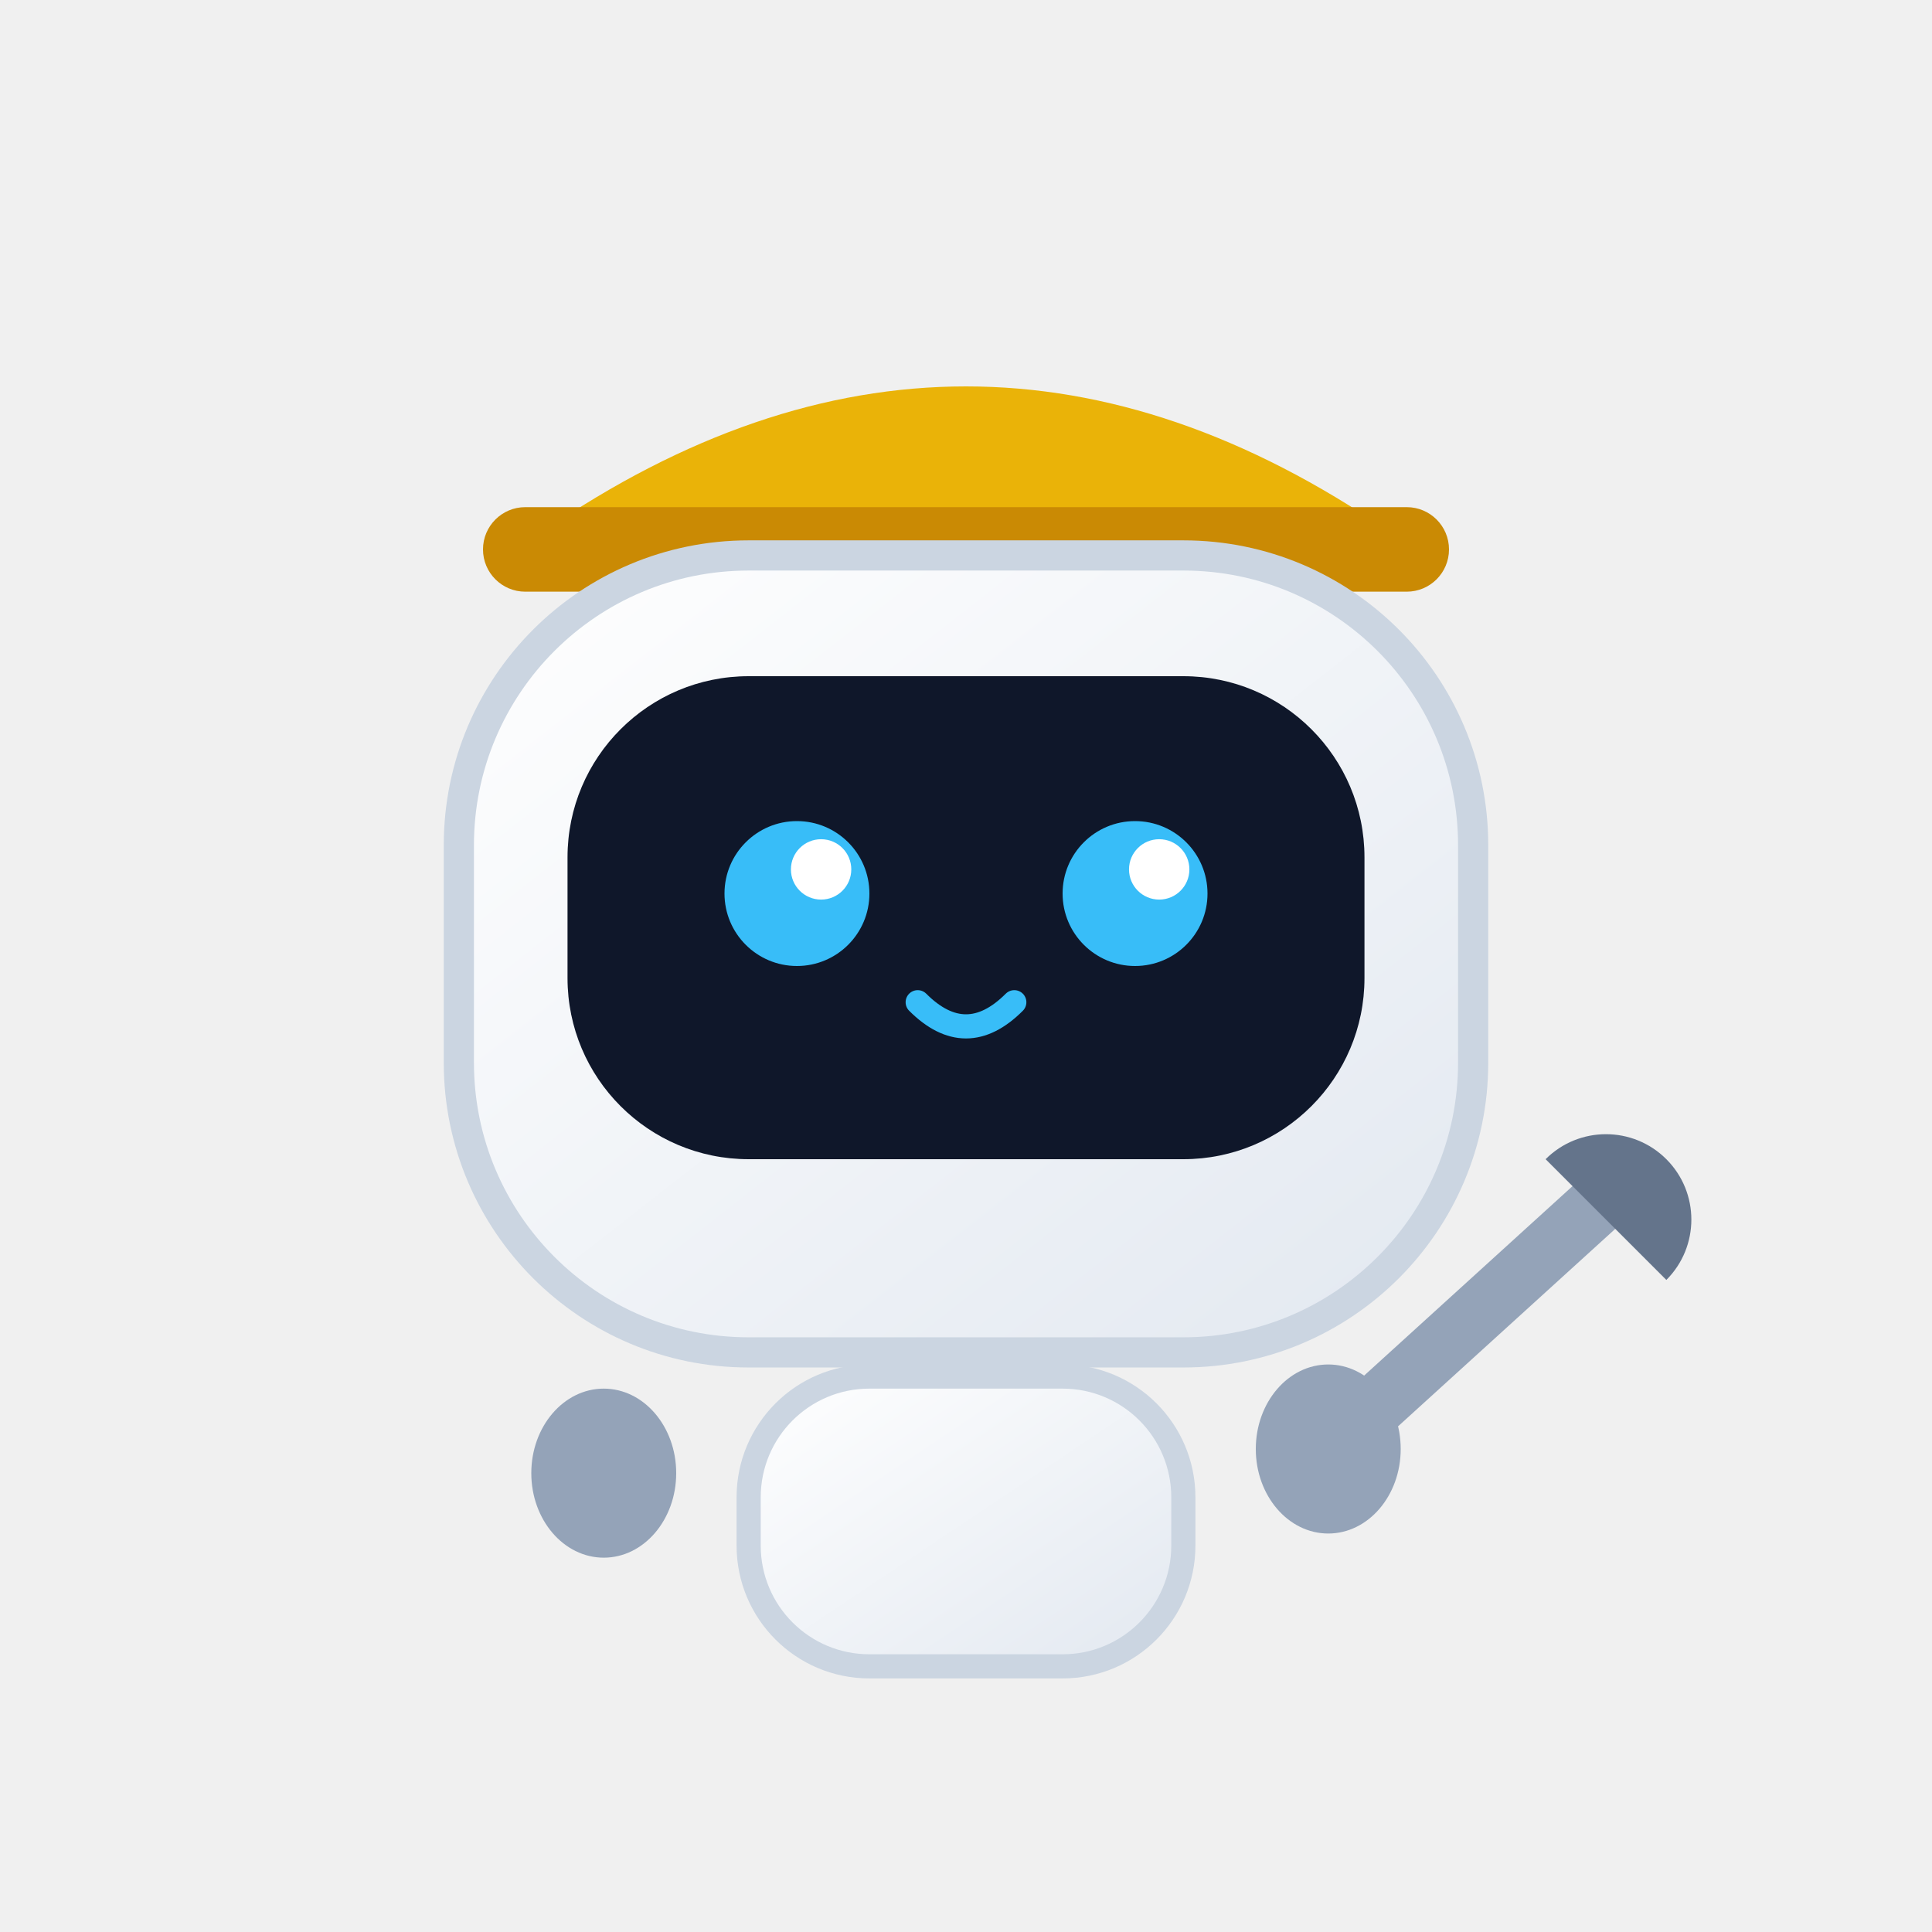
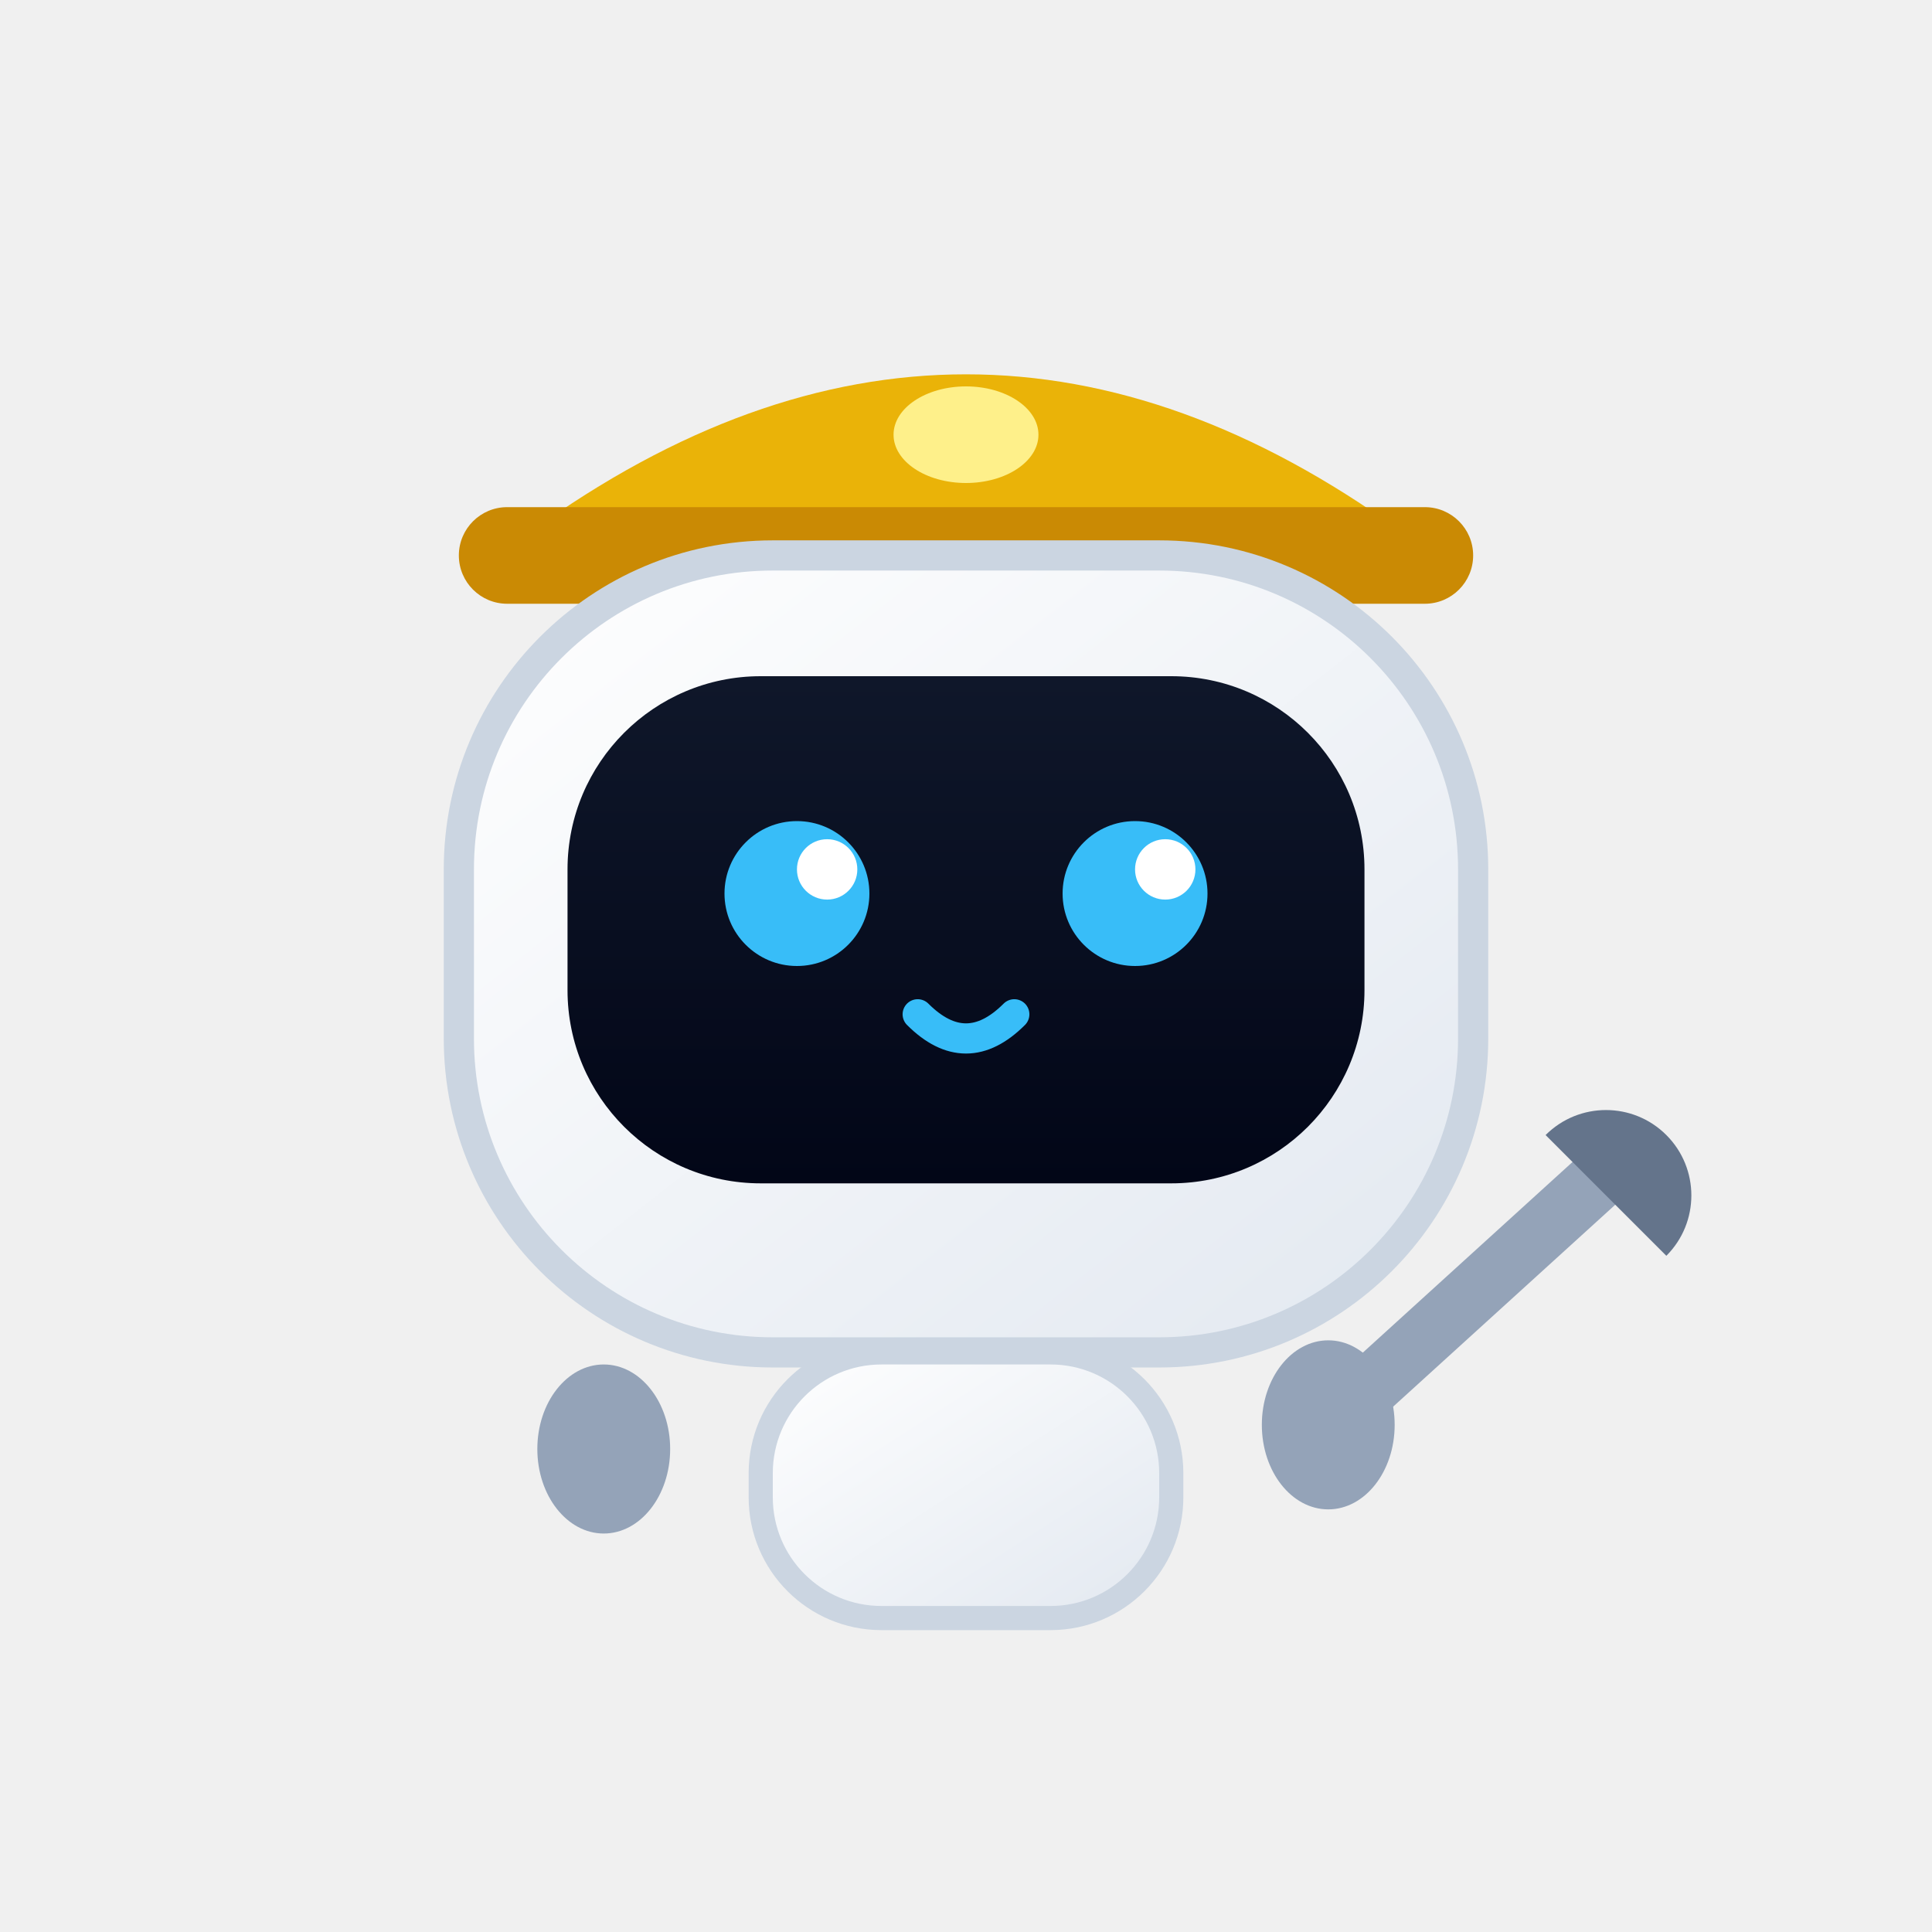
<svg xmlns="http://www.w3.org/2000/svg" viewBox="0 0 160 160" width="100%" height="100%">
  <defs>
-     <linearGradient id="r-grad" x1="0%" y1="0%" x2="100%" y2="100%">
+     <linearGradient id="body-grad" x1="0%" y1="0%" x2="100%" y2="100%">
      <stop offset="0%" stop-color="#ffffff" />
      <stop offset="100%" stop-color="#e2e8f0" />
    </linearGradient>
+     <linearGradient id="visor-glass" x1="0%" y1="0%" x2="0%" y2="100%">
+       <stop offset="0%" stop-color="#0f172a" />
+       <stop offset="100%" stop-color="#020617" />
+     </linearGradient>
  </defs>
  <style>
-     @keyframes fix-tap { 0%, 100% { transform: rotate(0deg); } 50% { transform: rotate(-18deg); } }
-     .wrench-hand { animation: fix-tap 1.4s ease-in-out infinite; transform-origin: 110px 115px; }
+     @keyframes wrenchTap {
+       0%, 100% { transform: rotate(0deg); }
+       50% { transform: rotate(-22deg); }
+     }
+     @keyframes workNod {
+       0%, 100% { transform: translateY(0); }
+       50% { transform: translateY(-4px); }
+     }
+     .wrench-tool { animation: wrenchTap 1.2s ease-in-out infinite; transform-origin: 110px 120px; }
+     .bot-work { animation: workNod 2s ease-in-out infinite; }
  </style>
-   <g>
-     <path d="M 45 44 Q 80 20 115 44 Z" fill="#eab308" />
-     <rect x="40" y="42" width="80" height="7" rx="3.5" fill="#ca8a04" />
-     <rect x="38" y="46" width="84" height="66" rx="24" fill="url(#r-grad)" stroke="#cbd5e1" stroke-width="2.5" />
-     <rect x="47" y="56" width="66" height="40" rx="15" fill="#0f172a" />
+   <g class="bot-work">
+     <path d="M 44 44 Q 80 18 116 44 Z" fill="#eab308" />
+     <rect x="38" y="42" width="84" height="8" rx="4" fill="#ca8a04" />
+     <ellipse cx="80" cy="36" rx="6" ry="4" fill="#fef08a" />
+     <rect x="38" y="46" width="84" height="66" rx="26" fill="url(#body-grad)" stroke="#cbd5e1" stroke-width="2.5" />
+     <rect x="47" y="56" width="66" height="42" rx="16" fill="url(#visor-glass)" />
    <circle cx="66" cy="74" r="6" fill="#38bdf8" />
-     <circle cx="68" cy="72" r="2.5" fill="#ffffff" />
+     <circle cx="68.5" cy="72" r="2.5" fill="#ffffff" />
    <circle cx="94" cy="74" r="6" fill="#38bdf8" />
-     <circle cx="96" cy="72" r="2.5" fill="#ffffff" />
-     <path d="M 76 83 Q 80 87 84 83" fill="none" stroke="#38bdf8" stroke-width="2" stroke-linecap="round" />
-     <rect x="62" y="114" width="36" height="24" rx="10" fill="url(#r-grad)" stroke="#cbd5e1" stroke-width="2" />
-     <ellipse cx="50" cy="122" rx="6" ry="7" fill="#94a3b8" />
-     <g class="wrench-hand">
-       <ellipse cx="110" cy="120" rx="6" ry="7" fill="#94a3b8" />
-       <line x1="110" y1="120" x2="132" y2="100" stroke="#94a3b8" stroke-width="5" stroke-linecap="round" />
-       <path d="M 128 96 A 7 7 0 1 1 138 106 L 132 100 Z" fill="#64748b" />
+     <circle cx="96.5" cy="72" r="2.5" fill="#ffffff" />
+     <path d="M 76 84 Q 80 88 84 84" fill="none" stroke="#38bdf8" stroke-width="2.5" stroke-linecap="round" />
+     <rect x="63" y="112" width="34" height="22" rx="10" fill="url(#body-grad)" stroke="#cbd5e1" stroke-width="2" />
+     <ellipse cx="50" cy="120" rx="5.5" ry="7" fill="#94a3b8" />
+     <g class="wrench-tool">
+       <ellipse cx="110" cy="118" rx="5.5" ry="7" fill="#94a3b8" />
+       <line x1="110" y1="118" x2="132" y2="98" stroke="#94a3b8" stroke-width="5" stroke-linecap="round" />
+       <path d="M 128 94 A 7 7 0 1 1 138 104 L 132 98 Z" fill="#64748b" />
    </g>
  </g>
</svg>
